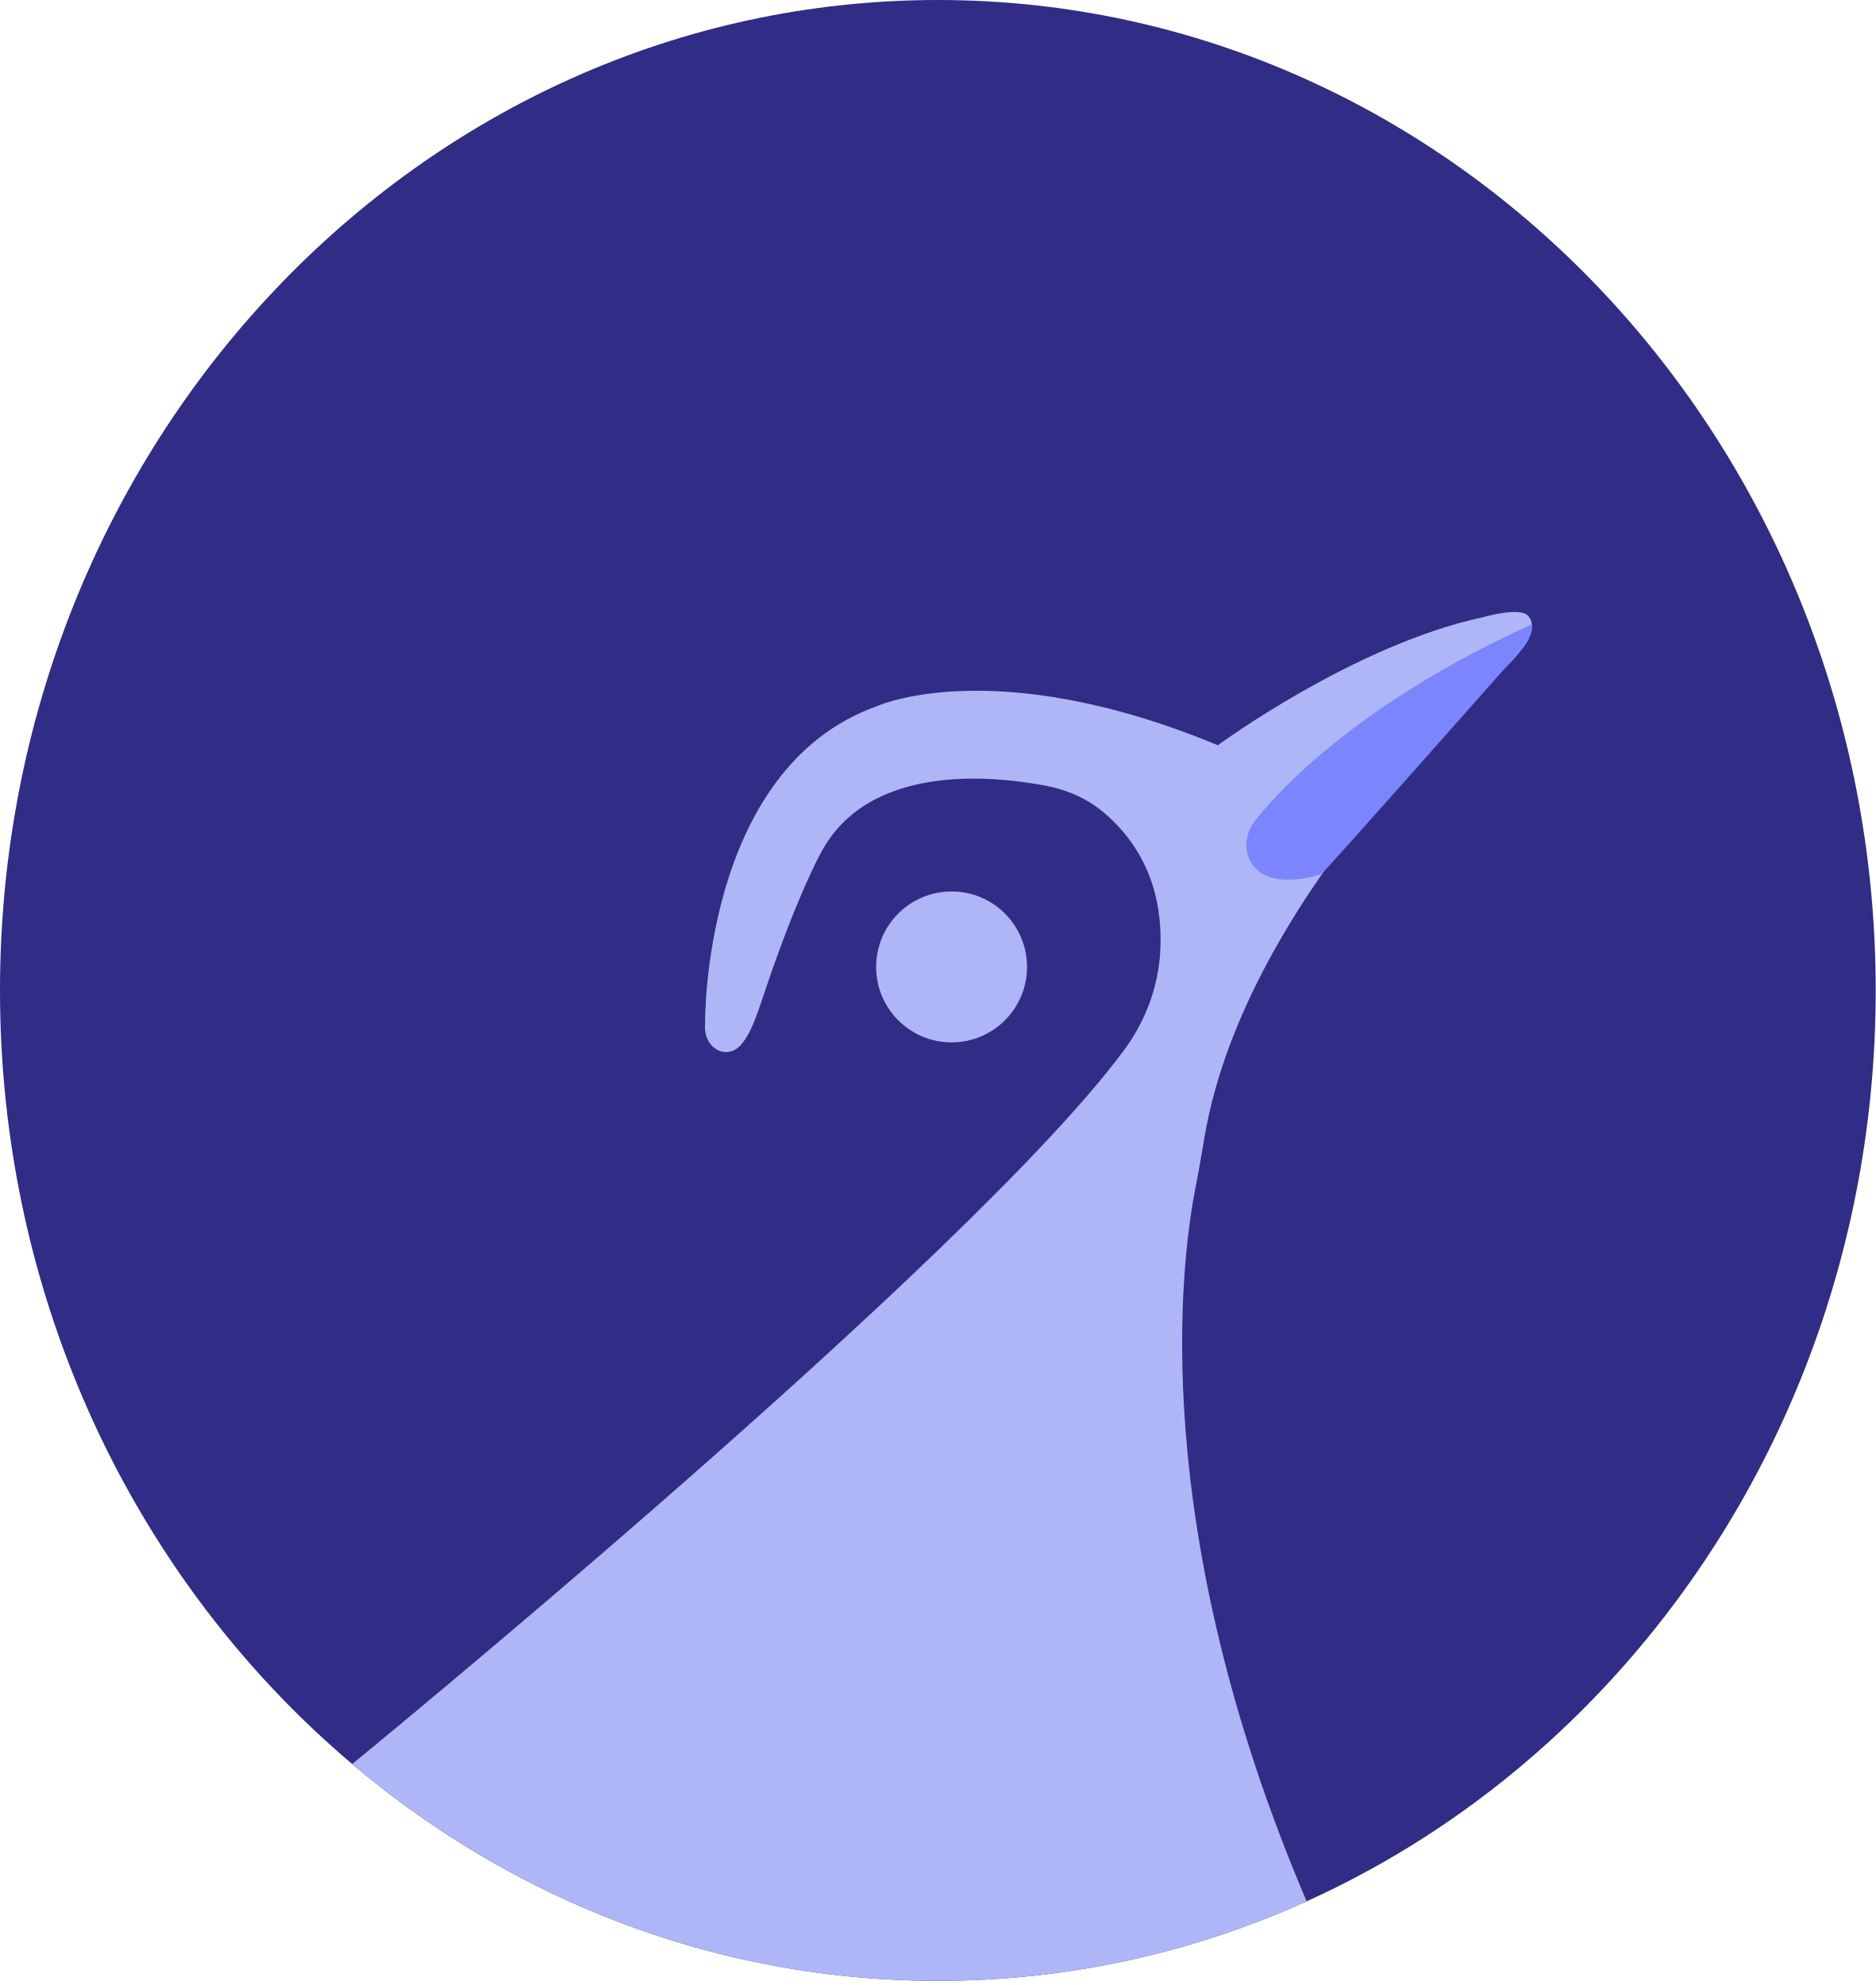
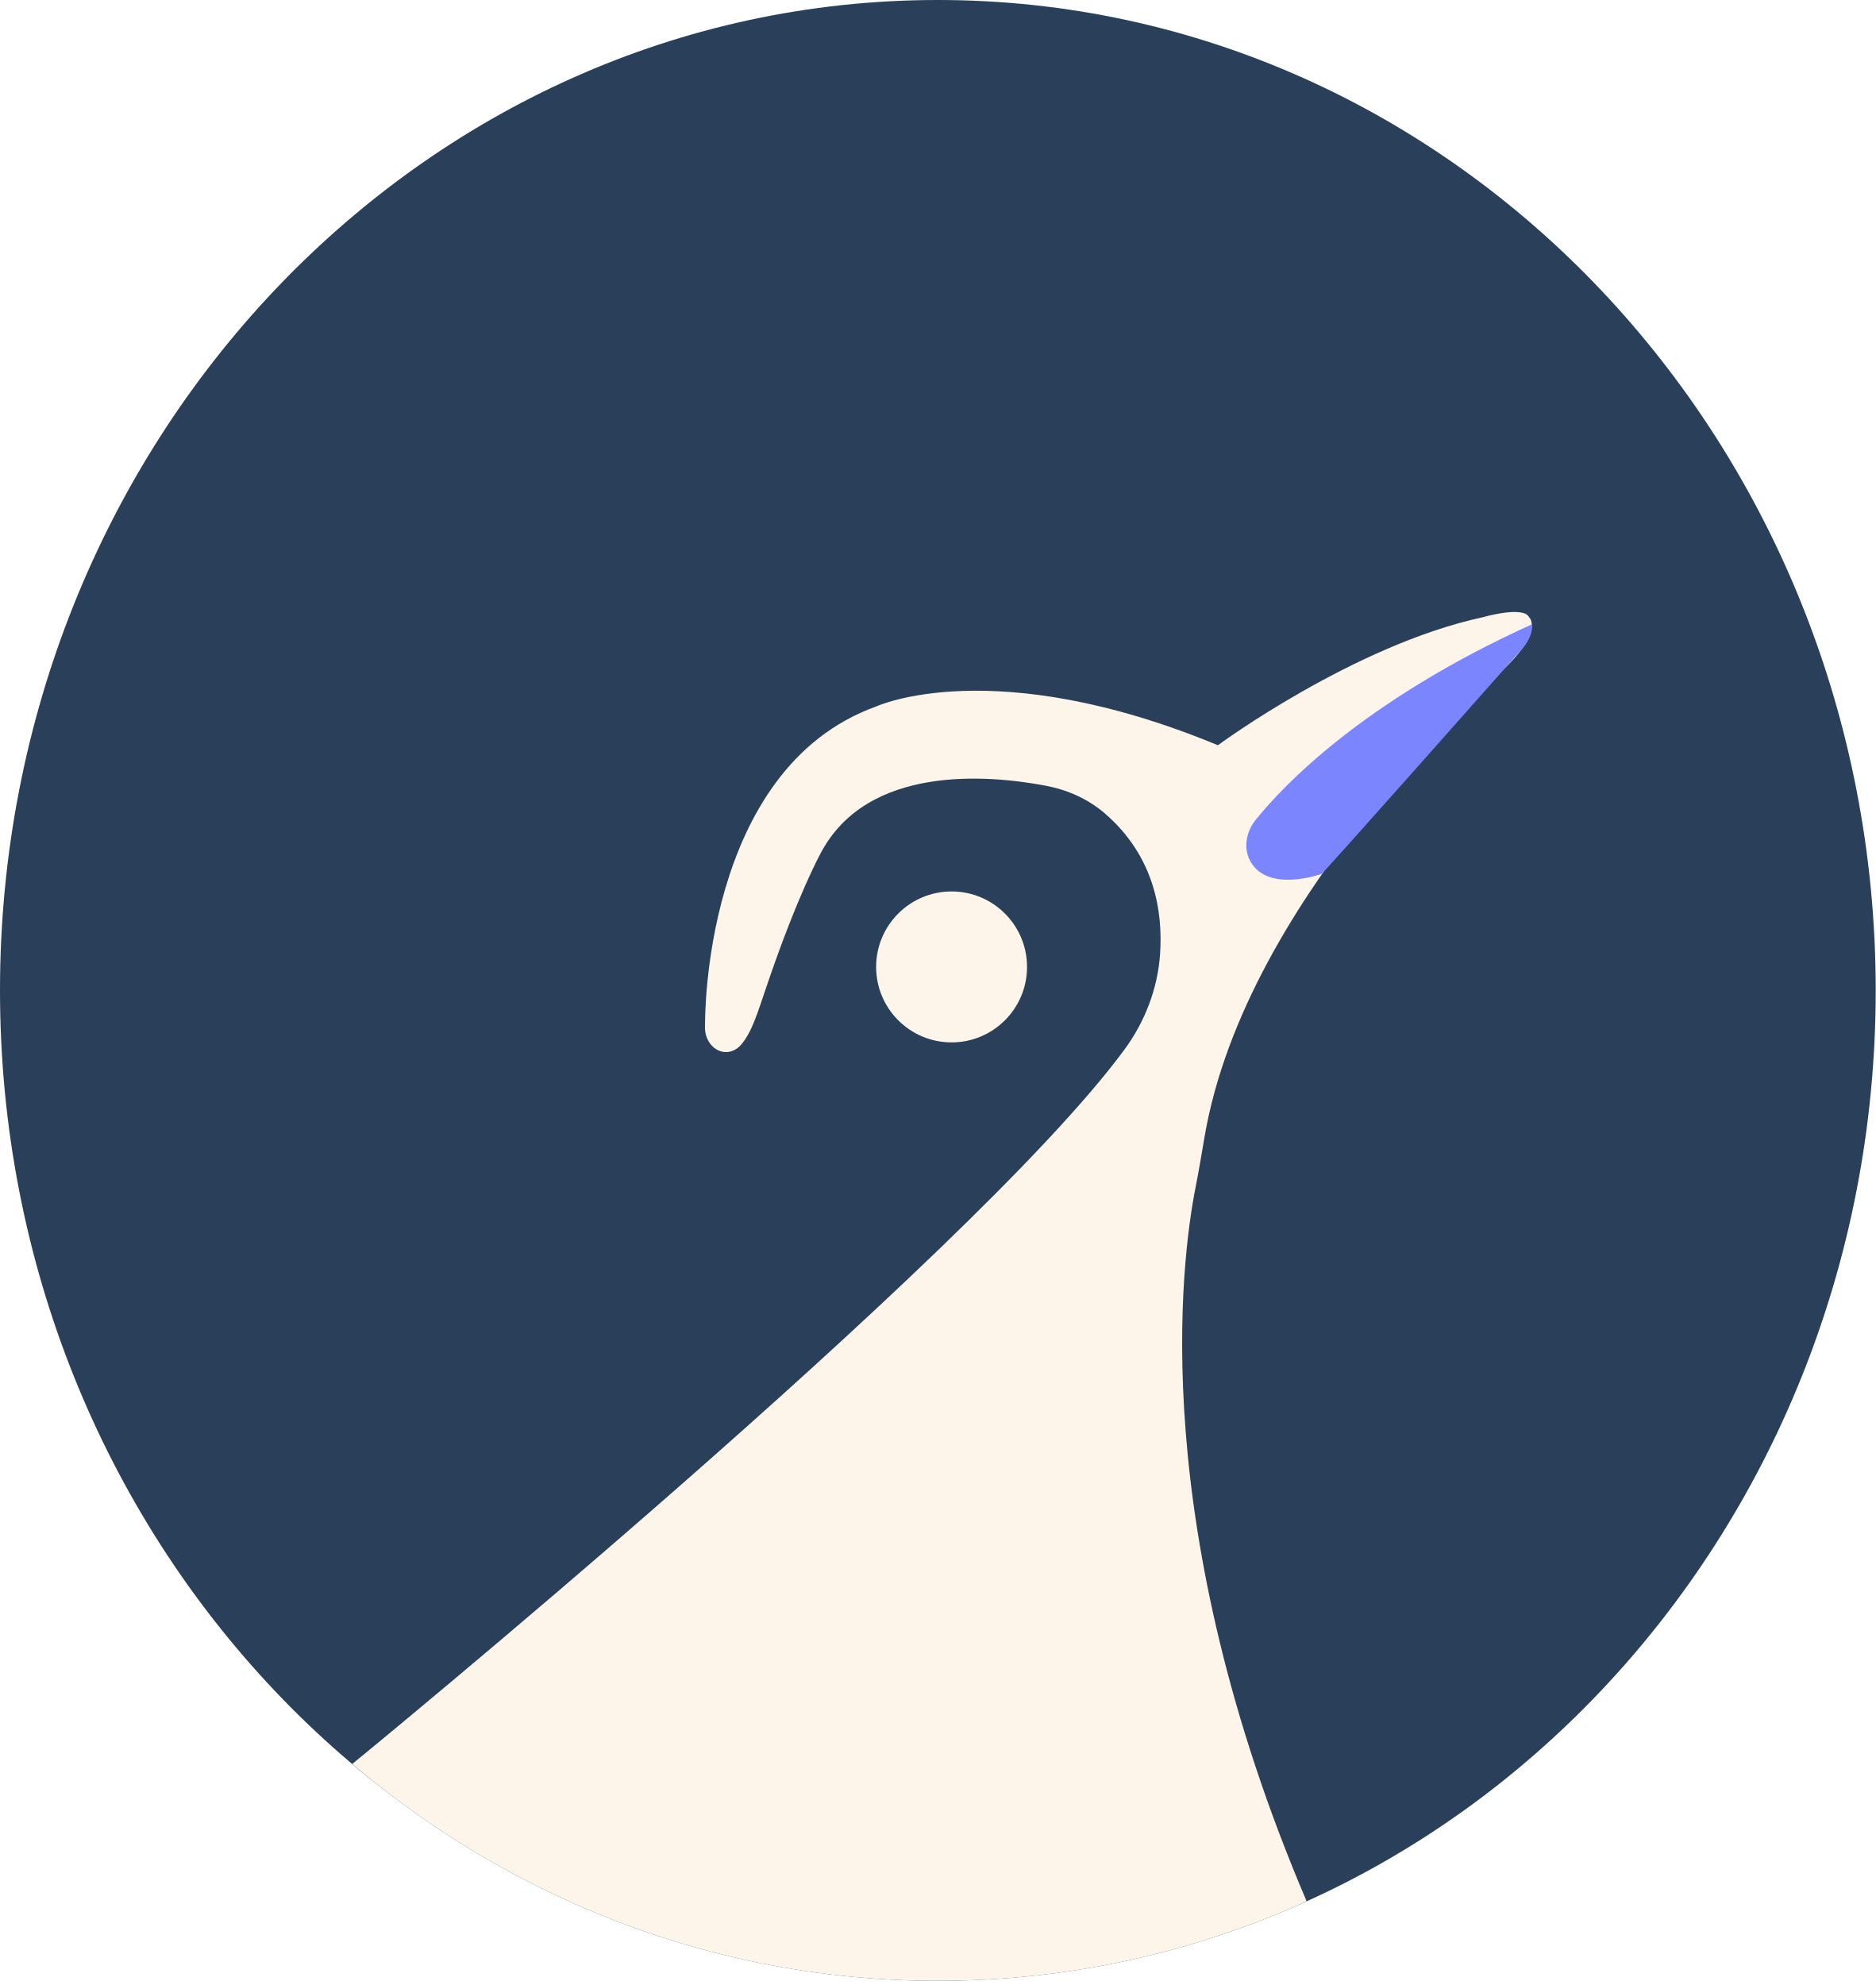
<svg xmlns="http://www.w3.org/2000/svg" id="Ebene_1" data-name="Ebene 1" viewBox="0 0 274.68 290.65">
  <defs>
    <style>
      .cls-1 {
-         fill: #312c85;
+         fill: #293F5A;
      }

      .cls-2 {
-         fill: #afb7f8;
+         fill: #FFF7EB;
      }

      .cls-3 {
        fill: none;
      }

      .cls-4 {
        fill: #7c86ff;
      }

      .cls-5 {
        clip-path: url(#clippath);
      }

      .cls-6 {
        opacity: .99;
      }
    </style>
    <clipPath id="clippath">
      <ellipse class="cls-3" cx="137.34" cy="145.02" rx="137.34" ry="145.02" />
    </clipPath>
  </defs>
  <g class="cls-5">
    <g>
      <ellipse class="cls-1" cx="137.34" cy="145.02" rx="137.34" ry="145.02" />
      <g class="cls-6">
        <path class="cls-2" d="M108.54,152.96c-2.19,2.46-5.57.44-5.29-2.94,0,0-.52-37.39,25.09-46.59,0,0,17.13-7.92,50.01,5.69,0,0,19.91-14.69,38.83-18.75,0,0,5.9-1.71,6.74,0,0,0,2.33,2.1-4.25,8.11,0,0-37.23,32.14-43.3,68.12-.4,2.38-.8,4.77-1.27,7.14-2.19,11.07-7.13,49.9,16.24,104.64,0,0-71.9,38.09-139.76-20.09,0,0,90.47-73.94,113.05-104.56,3.02-4.09,4.9-8.95,5.25-14.02.43-6.14-.77-14.34-8.15-20.66-2.42-2.07-5.39-3.39-8.52-3.99-8.29-1.58-26.28-3.25-33.12,10.04,0,0-3.29,5.97-7.76,19.11-1.38,4.06-2.24,6.98-3.79,8.73Z" />
        <circle class="cls-2" cx="139.35" cy="141.58" r="11.05" />
        <path class="cls-4" d="M193.5,127.97s-7.88,2.85-10.43-1.92c-1.03-1.92-.56-4.29.8-5.99,3.93-4.9,15.68-17.4,40.47-28.65,0,0,.45,1.86-2.23,4.49,0,0-29.01,32.79-28.61,32.08Z" />
      </g>
    </g>
  </g>
</svg>
